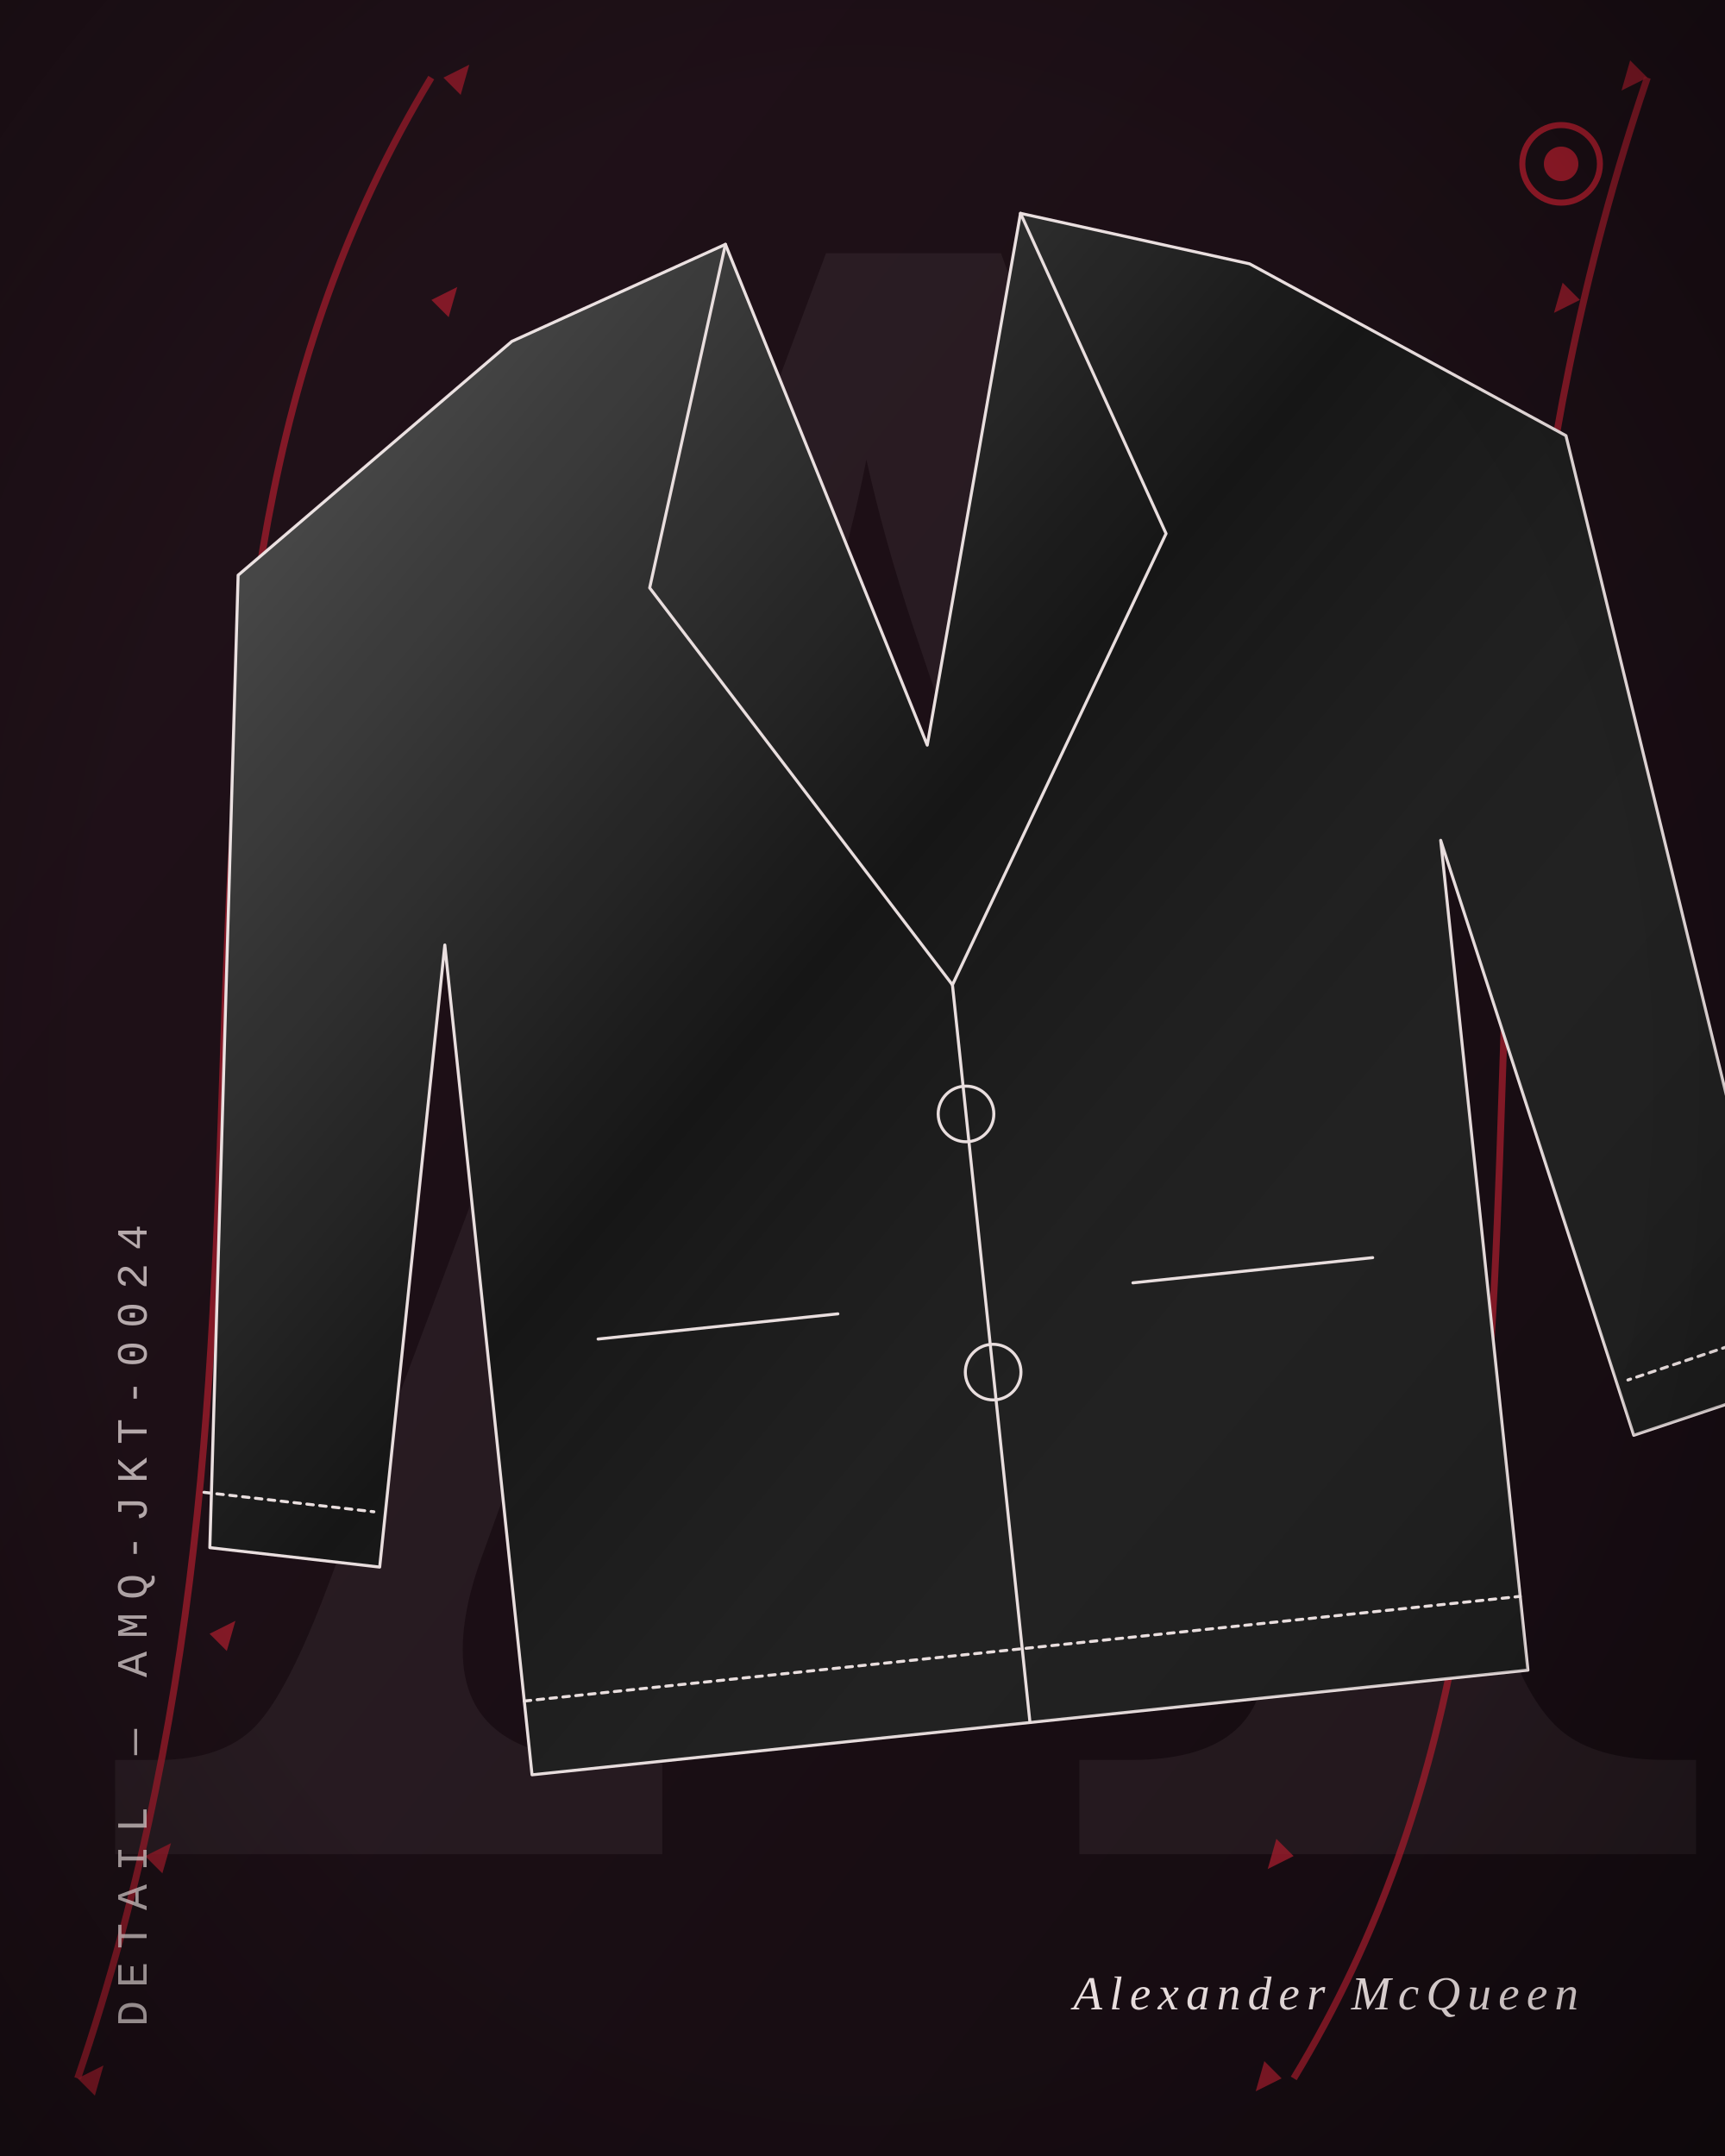
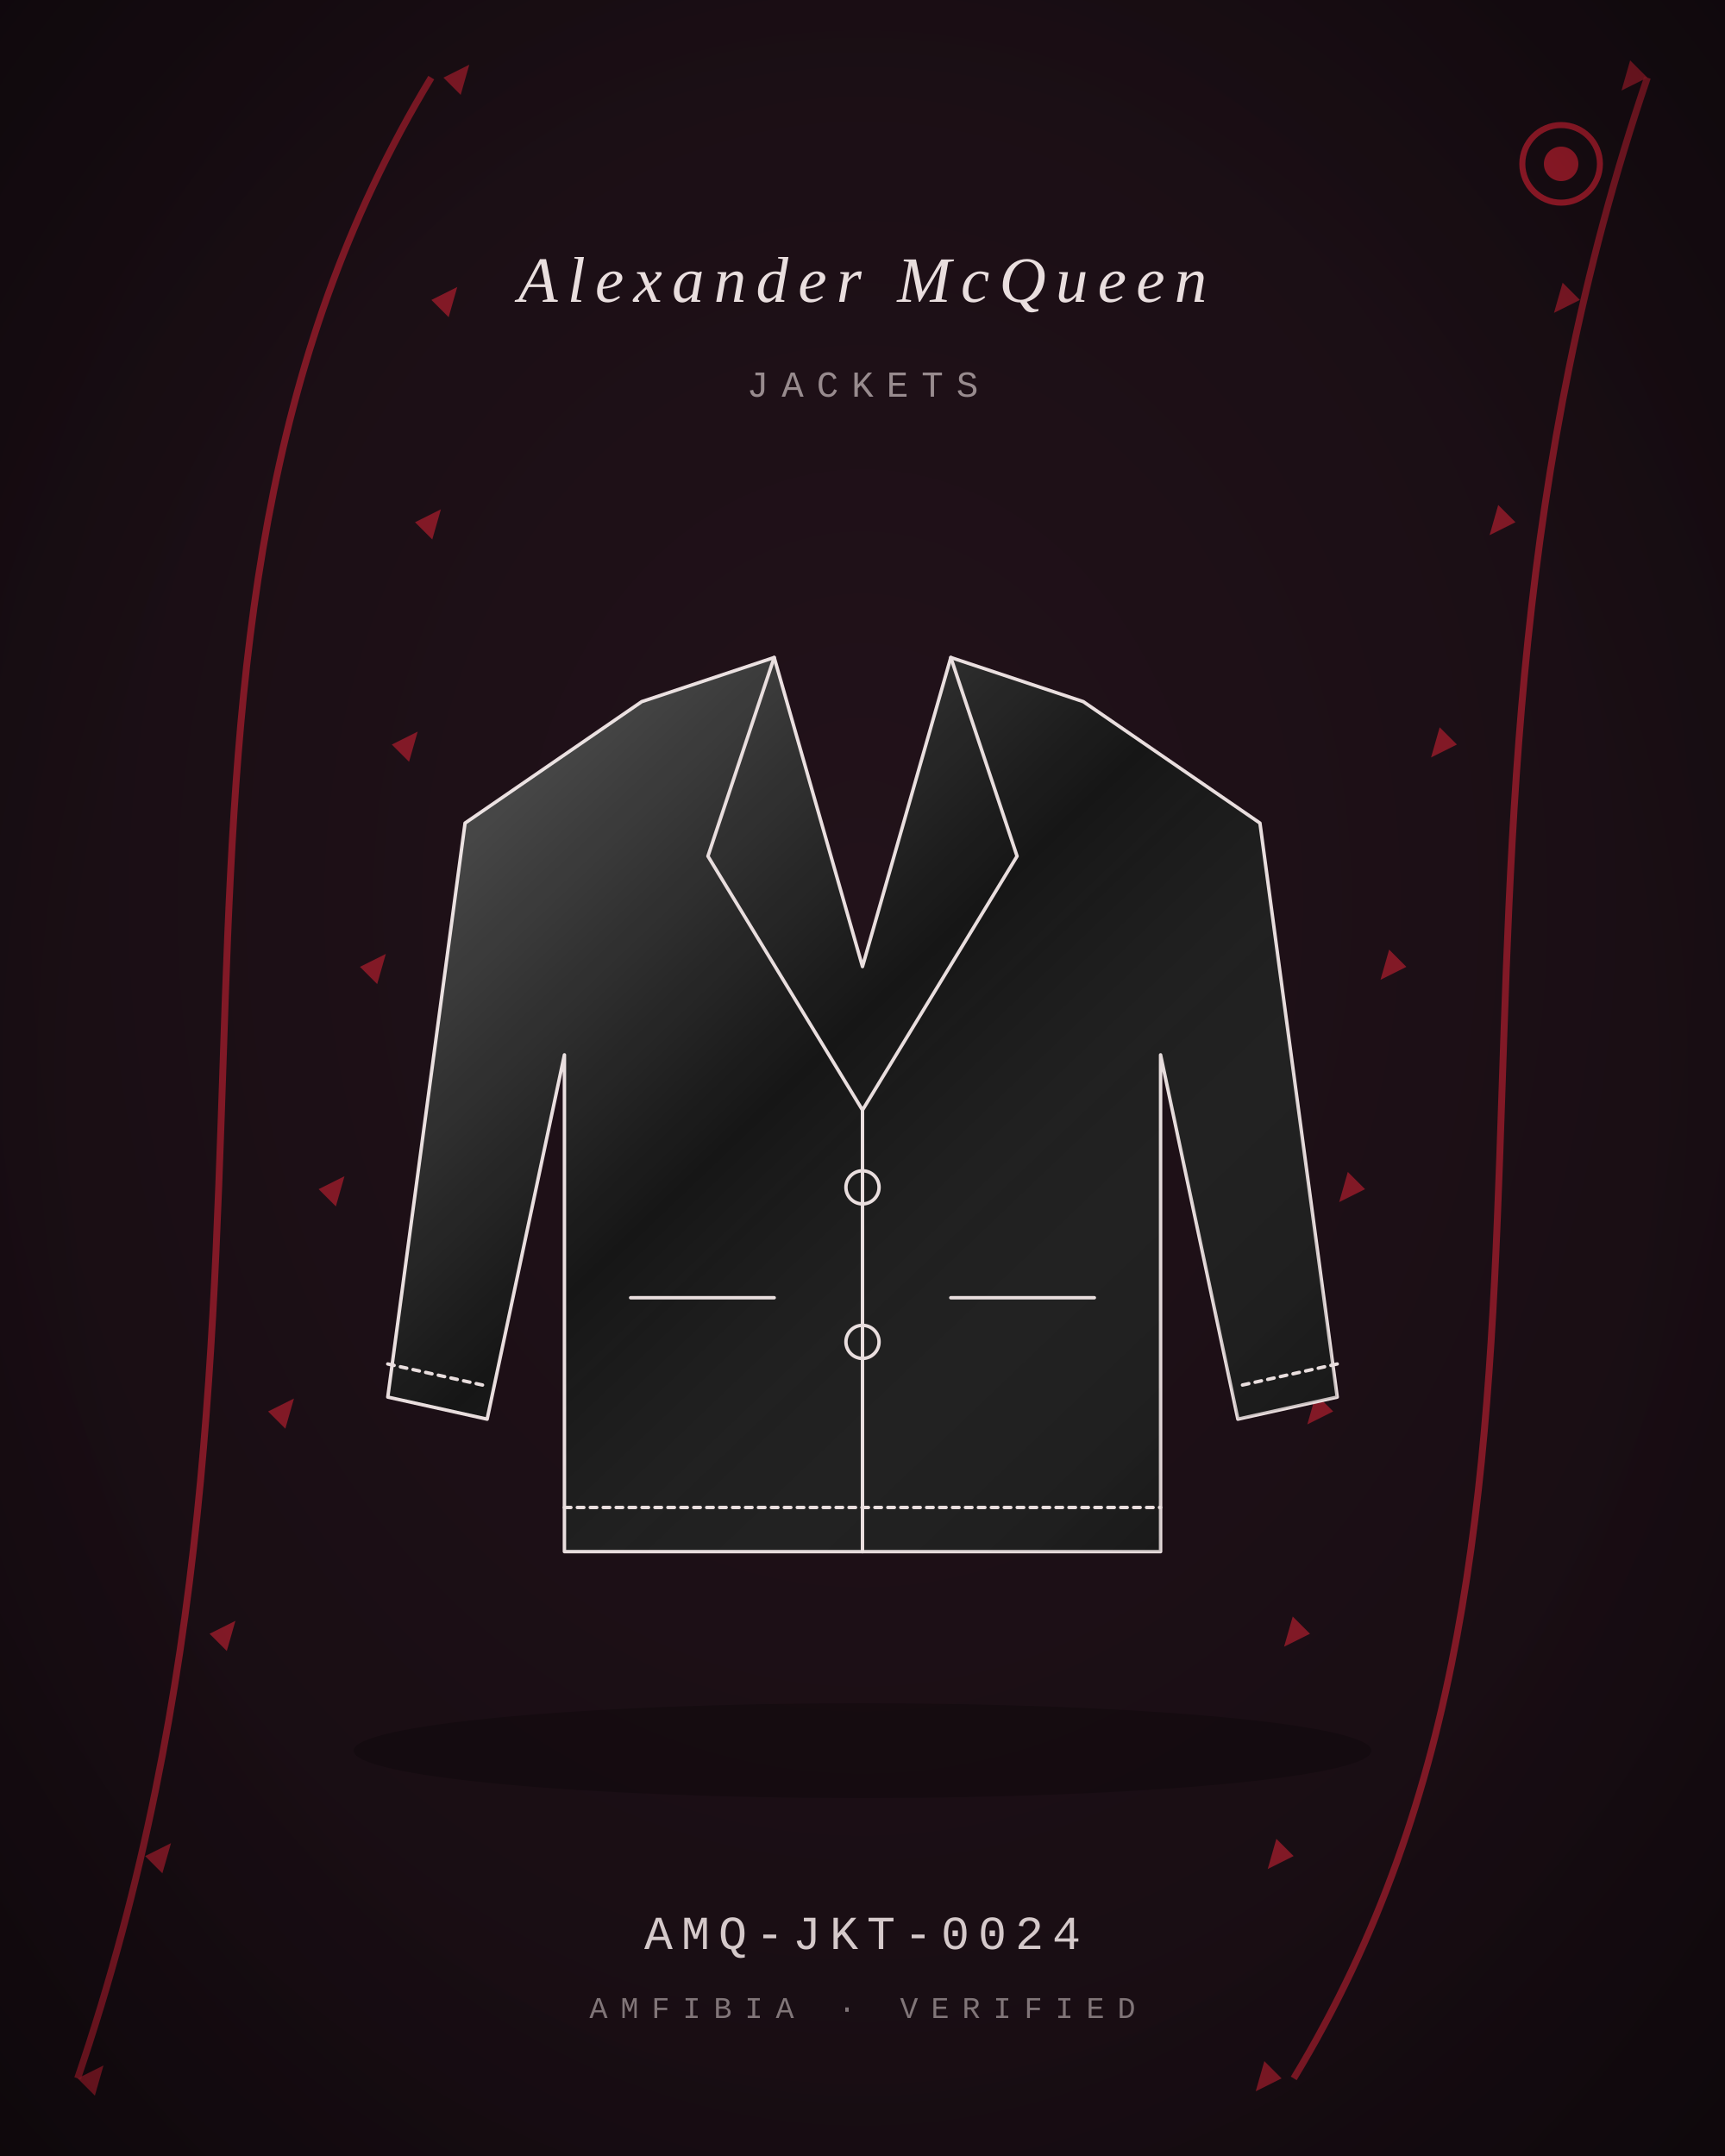
<svg xmlns="http://www.w3.org/2000/svg" viewBox="0 0 400 500" width="800" height="1000">
  <defs>
    <radialGradient id="bg" cx="50%" cy="42%" r="80%">
      <stop offset="0" stop-color="#22121A" />
      <stop offset="1" stop-color="#140B10" />
    </radialGradient>
    <linearGradient id="bgd" x1="0" y1="0" x2="1" y2="1">
      <stop offset="0" stop-color="#22121A" />
      <stop offset="1" stop-color="#140B10" />
    </linearGradient>
    <linearGradient id="sheen" x1="0" y1="0" x2="1" y2="1">
      <stop offset="0" stop-color="#fff" stop-opacity=".30" />
      <stop offset=".45" stop-color="#fff" stop-opacity="0" />
      <stop offset="1" stop-color="#000" stop-opacity=".22" />
    </linearGradient>
    <linearGradient id="multi" x1="0" y1="0" x2="1" y2="1">
      <stop offset="0" stop-color="#B3122E" />
      <stop offset=".35" stop-color="#C9A227" />
      <stop offset=".7" stop-color="#2F5D46" />
      <stop offset="1" stop-color="#3557A0" />
    </linearGradient>
    <radialGradient id="vig" cx="50%" cy="50%" r="75%">
      <stop offset=".6" stop-color="#000" stop-opacity="0" />
      <stop offset="1" stop-color="#000" stop-opacity=".35" />
    </radialGradient>
  </defs>
-   <rect width="400" height="500" fill="url(#bgd)" />
-   <text x="210" y="430" text-anchor="middle" font-family="Georgia, serif" font-size="520" fill="#E9DEDE" opacity="0.06">A</text>
+   <rect width="400" height="500" fill="url(#bg)" />
  <path d="M18 482 C 80 300, 20 150, 100 18 M382 18 C 320 200, 380 350, 300 482" fill="none" stroke="#9B1B2A" stroke-width="1.6" opacity="0.8" />
  <path d="M18 482 l6 -3 l-2 7 Z" fill="#9B1B2A" opacity="0.8" />
  <path d="M382 18 l-6 3 l2 -7 Z" fill="#9B1B2A" opacity="0.8" />
  <path d="M33.655 430.444 l6 -3 l-2 7 Z" fill="#9B1B2A" opacity="0.8" />
  <path d="M366.345 69.556 l-6 3 l2 -7 Z" fill="#9B1B2A" opacity="0.8" />
  <path d="M48.59 378.889 l6 -3 l-2 7 Z" fill="#9B1B2A" opacity="0.8" />
  <path d="M351.41 121.111 l-6 3 l2 -7 Z" fill="#9B1B2A" opacity="0.8" />
  <path d="M62.163 327.333 l6 -3 l-2 7 Z" fill="#9B1B2A" opacity="0.8" />
  <path d="M337.837 172.667 l-6 3 l2 -7 Z" fill="#9B1B2A" opacity="0.8" />
  <path d="M73.883 275.778 l6 -3 l-2 7 Z" fill="#9B1B2A" opacity="0.8" />
  <path d="M326.117 224.222 l-6 3 l2 -7 Z" fill="#9B1B2A" opacity="0.8" />
  <path d="M83.464 224.222 l6 -3 l-2 7 Z" fill="#9B1B2A" opacity="0.8" />
  <path d="M316.536 275.778 l-6 3 l2 -7 Z" fill="#9B1B2A" opacity="0.8" />
  <path d="M90.853 172.667 l6 -3 l-2 7 Z" fill="#9B1B2A" opacity="0.8" />
  <path d="M309.147 327.333 l-6 3 l2 -7 Z" fill="#9B1B2A" opacity="0.8" />
  <path d="M96.239 121.111 l6 -3 l-2 7 Z" fill="#9B1B2A" opacity="0.8" />
  <path d="M303.761 378.889 l-6 3 l2 -7 Z" fill="#9B1B2A" opacity="0.8" />
  <path d="M100.034 69.556 l6 -3 l-2 7 Z" fill="#9B1B2A" opacity="0.8" />
  <path d="M299.966 430.444 l-6 3 l2 -7 Z" fill="#9B1B2A" opacity="0.8" />
  <path d="M102.822 18 l6 -3 l-2 7 Z" fill="#9B1B2A" opacity="0.8" />
  <path d="M297.178 482 l-6 3 l2 -7 Z" fill="#9B1B2A" opacity="0.8" />
  <circle cx="362" cy="38" r="9" fill="none" stroke="#9B1B2A" stroke-width="1.4" />
  <circle cx="362" cy="38" r="4" fill="#9B1B2A" />
-   <g transform="rotate(-6.0 200 250) translate(8 20) scale(2.15)">
-     <path d="M60 24 L84 16 L100 72 L116 16 L140 24 L172 46 L186 150 L168 154 L154 88 L154 178 L46 178 L46 88 L32 154 L14 150 L28 46 Z" fill="#161616" stroke="#E9DEDE" stroke-width="1.4" stroke-linejoin="round" stroke-linecap="round" vector-effect="non-scaling-stroke" />
+   <ellipse cx="200" cy="406" rx="118" ry="11" fill="#000" opacity="0.22" />
+   <g transform="translate(72 132) scale(1.28)">
+     <path d="M60 24 L84 16 L100 72 L116 16 L140 24 L172 46 L186 150 L168 154 L154 88 L154 178 L46 178 L46 88 L32 154 L14 150 L28 46 Z" fill="#161616" stroke="#E9DEDE" stroke-width="1.6" stroke-linejoin="round" stroke-linecap="round" vector-effect="non-scaling-stroke" />
    <path d="M60 24 L84 16 L100 72 L116 16 L140 24 L172 46 L186 150 L168 154 L154 88 L154 178 L46 178 L46 88 L32 154 L14 150 L28 46 Z" fill="url(#sheen)" stroke="none" />
-     <path d="M84 16 L72 52 L100 98 L128 52 L116 16" fill="none" stroke="#E9DEDE" stroke-width="1.4" stroke-linejoin="round" stroke-linecap="round" vector-effect="non-scaling-stroke" />
-     <path d="M100 98 L100 178" fill="none" stroke="#E9DEDE" stroke-width="1.4" stroke-linejoin="round" stroke-linecap="round" vector-effect="non-scaling-stroke" />
-     <path d="M58 132 L84 132 M116 132 L142 132" fill="none" stroke="#E9DEDE" stroke-width="1.4" stroke-linejoin="round" stroke-linecap="round" vector-effect="non-scaling-stroke" />
-     <path d="M100 112 m-3 0 a3 3 0 1 0 6 0 a3 3 0 1 0 -6 0 M100 140 m-3 0 a3 3 0 1 0 6 0 a3 3 0 1 0 -6 0" fill="none" stroke="#E9DEDE" stroke-width="1.4" stroke-linejoin="round" stroke-linecap="round" vector-effect="non-scaling-stroke" />
-     <path d="M14 144 L32 148 M186 144 L168 148 M46 170 L154 170" fill="none" stroke="#E9DEDE" stroke-width="1.4" stroke-dasharray="3 3" stroke-linejoin="round" stroke-linecap="round" vector-effect="non-scaling-stroke" />
-   </g>
-   <g transform="translate(34 470) rotate(-90)">
-     <text x="0" y="0" text-anchor="start" font-family="'Courier New', Courier, monospace" font-size="10" letter-spacing="3" fill="#E9DEDE" opacity="0.75">DETAIL — AMQ-JKT-0024</text>
+     <path d="M84 16 L72 52 L100 98 L128 52 L116 16" fill="none" stroke="#E9DEDE" stroke-width="1.6" stroke-linejoin="round" stroke-linecap="round" vector-effect="non-scaling-stroke" />
+     <path d="M100 98 L100 178" fill="none" stroke="#E9DEDE" stroke-width="1.6" stroke-linejoin="round" stroke-linecap="round" vector-effect="non-scaling-stroke" />
+     <path d="M58 132 L84 132 M116 132 L142 132" fill="none" stroke="#E9DEDE" stroke-width="1.6" stroke-linejoin="round" stroke-linecap="round" vector-effect="non-scaling-stroke" />
+     <path d="M100 112 m-3 0 a3 3 0 1 0 6 0 a3 3 0 1 0 -6 0 M100 140 m-3 0 a3 3 0 1 0 6 0 a3 3 0 1 0 -6 0" fill="none" stroke="#E9DEDE" stroke-width="1.6" stroke-linejoin="round" stroke-linecap="round" vector-effect="non-scaling-stroke" />
+     <path d="M14 144 L32 148 M186 144 L168 148 M46 170 L154 170" fill="none" stroke="#E9DEDE" stroke-width="1.6" stroke-dasharray="3 3" stroke-linejoin="round" stroke-linecap="round" vector-effect="non-scaling-stroke" />
  </g>
  <g>
-     <text x="366" y="466" text-anchor="end" font-size="11" fill="#E9DEDE" font-family="Georgia, 'Times New Roman', serif" font-weight="400" letter-spacing="1.65" font-style="italic">Alexander McQueen</text>
+     <text x="200" y="70" text-anchor="middle" font-size="15" fill="#E9DEDE" font-family="Georgia, 'Times New Roman', serif" font-weight="400" letter-spacing="2.25" font-style="italic">Alexander McQueen</text>
  </g>
+   <text x="200" y="92" text-anchor="middle" font-family="'Courier New', Courier, monospace" font-size="8.5" letter-spacing="3" fill="#E9DEDE" opacity="0.6">JACKETS</text>
+   <text x="200" y="452" text-anchor="middle" font-family="'Courier New', Courier, monospace" font-size="11" letter-spacing="2" fill="#E9DEDE" opacity="0.9">AMQ-JKT-0024</text>
+   <text x="200" y="468" text-anchor="middle" font-family="'Courier New', Courier, monospace" font-size="7" letter-spacing="3" fill="#E9DEDE" opacity="0.5">AMFIBIA · VERIFIED</text>
  <rect width="400" height="500" fill="url(#vig)" />
</svg>
